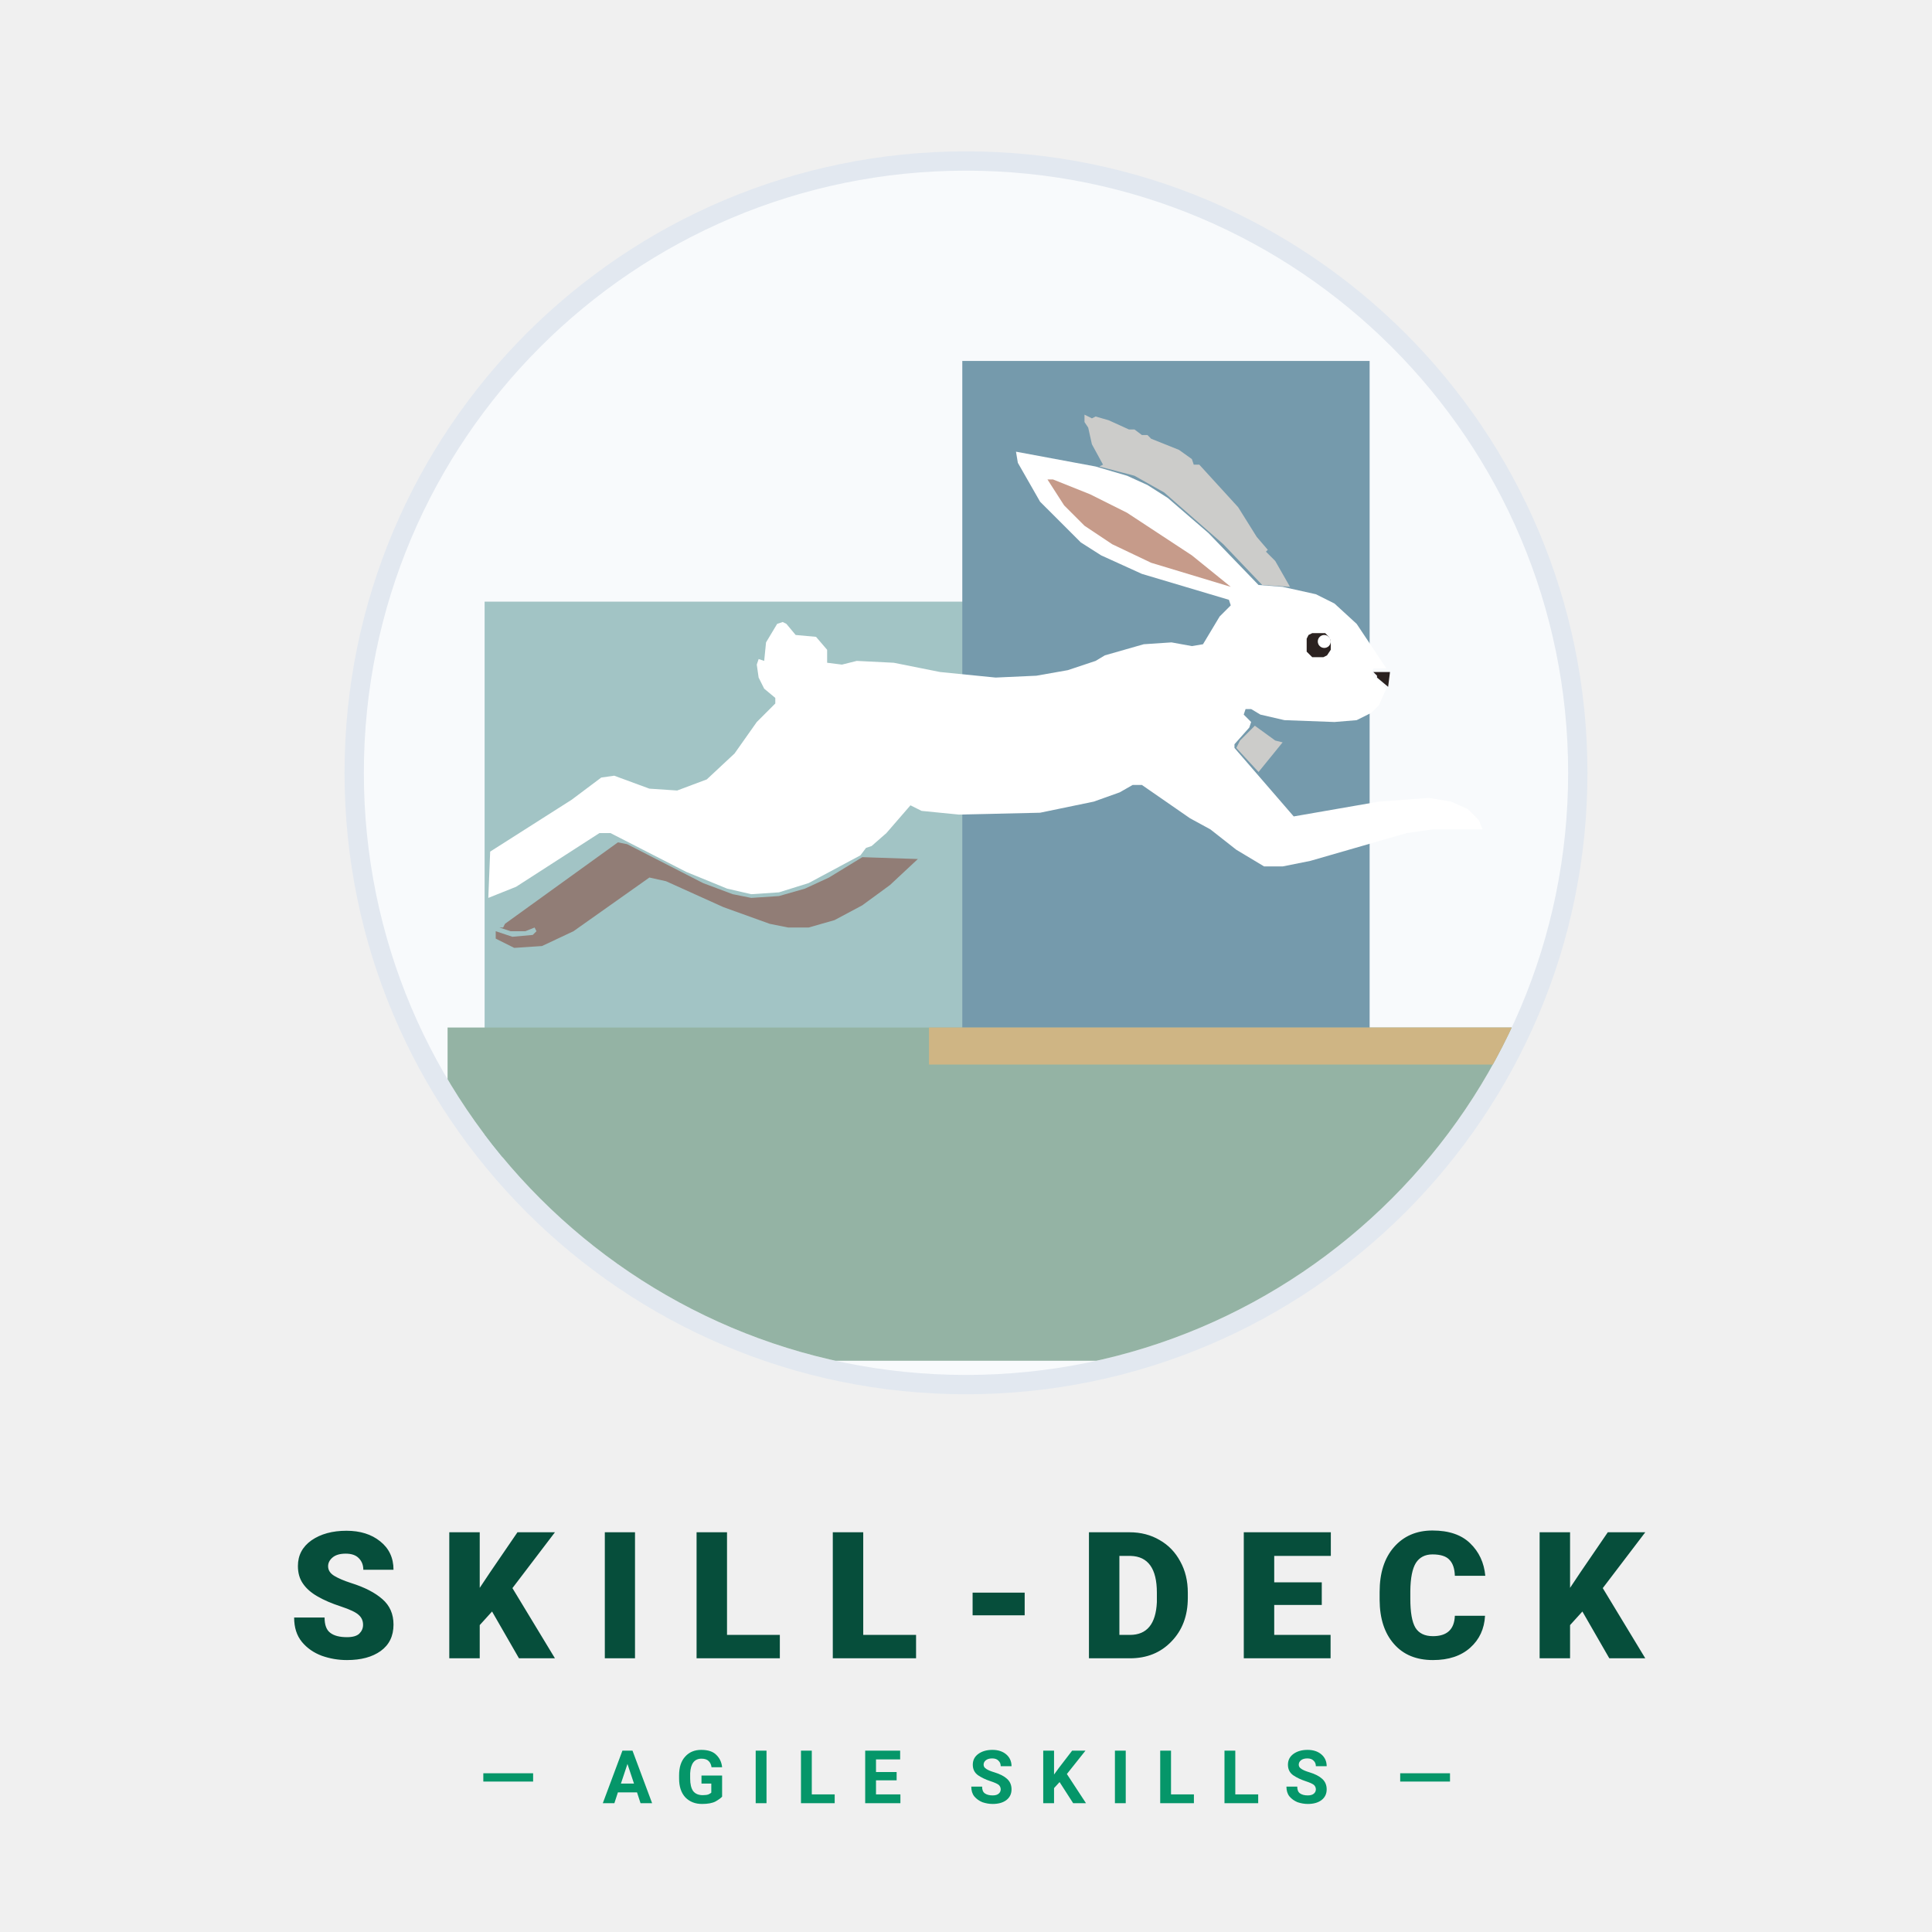
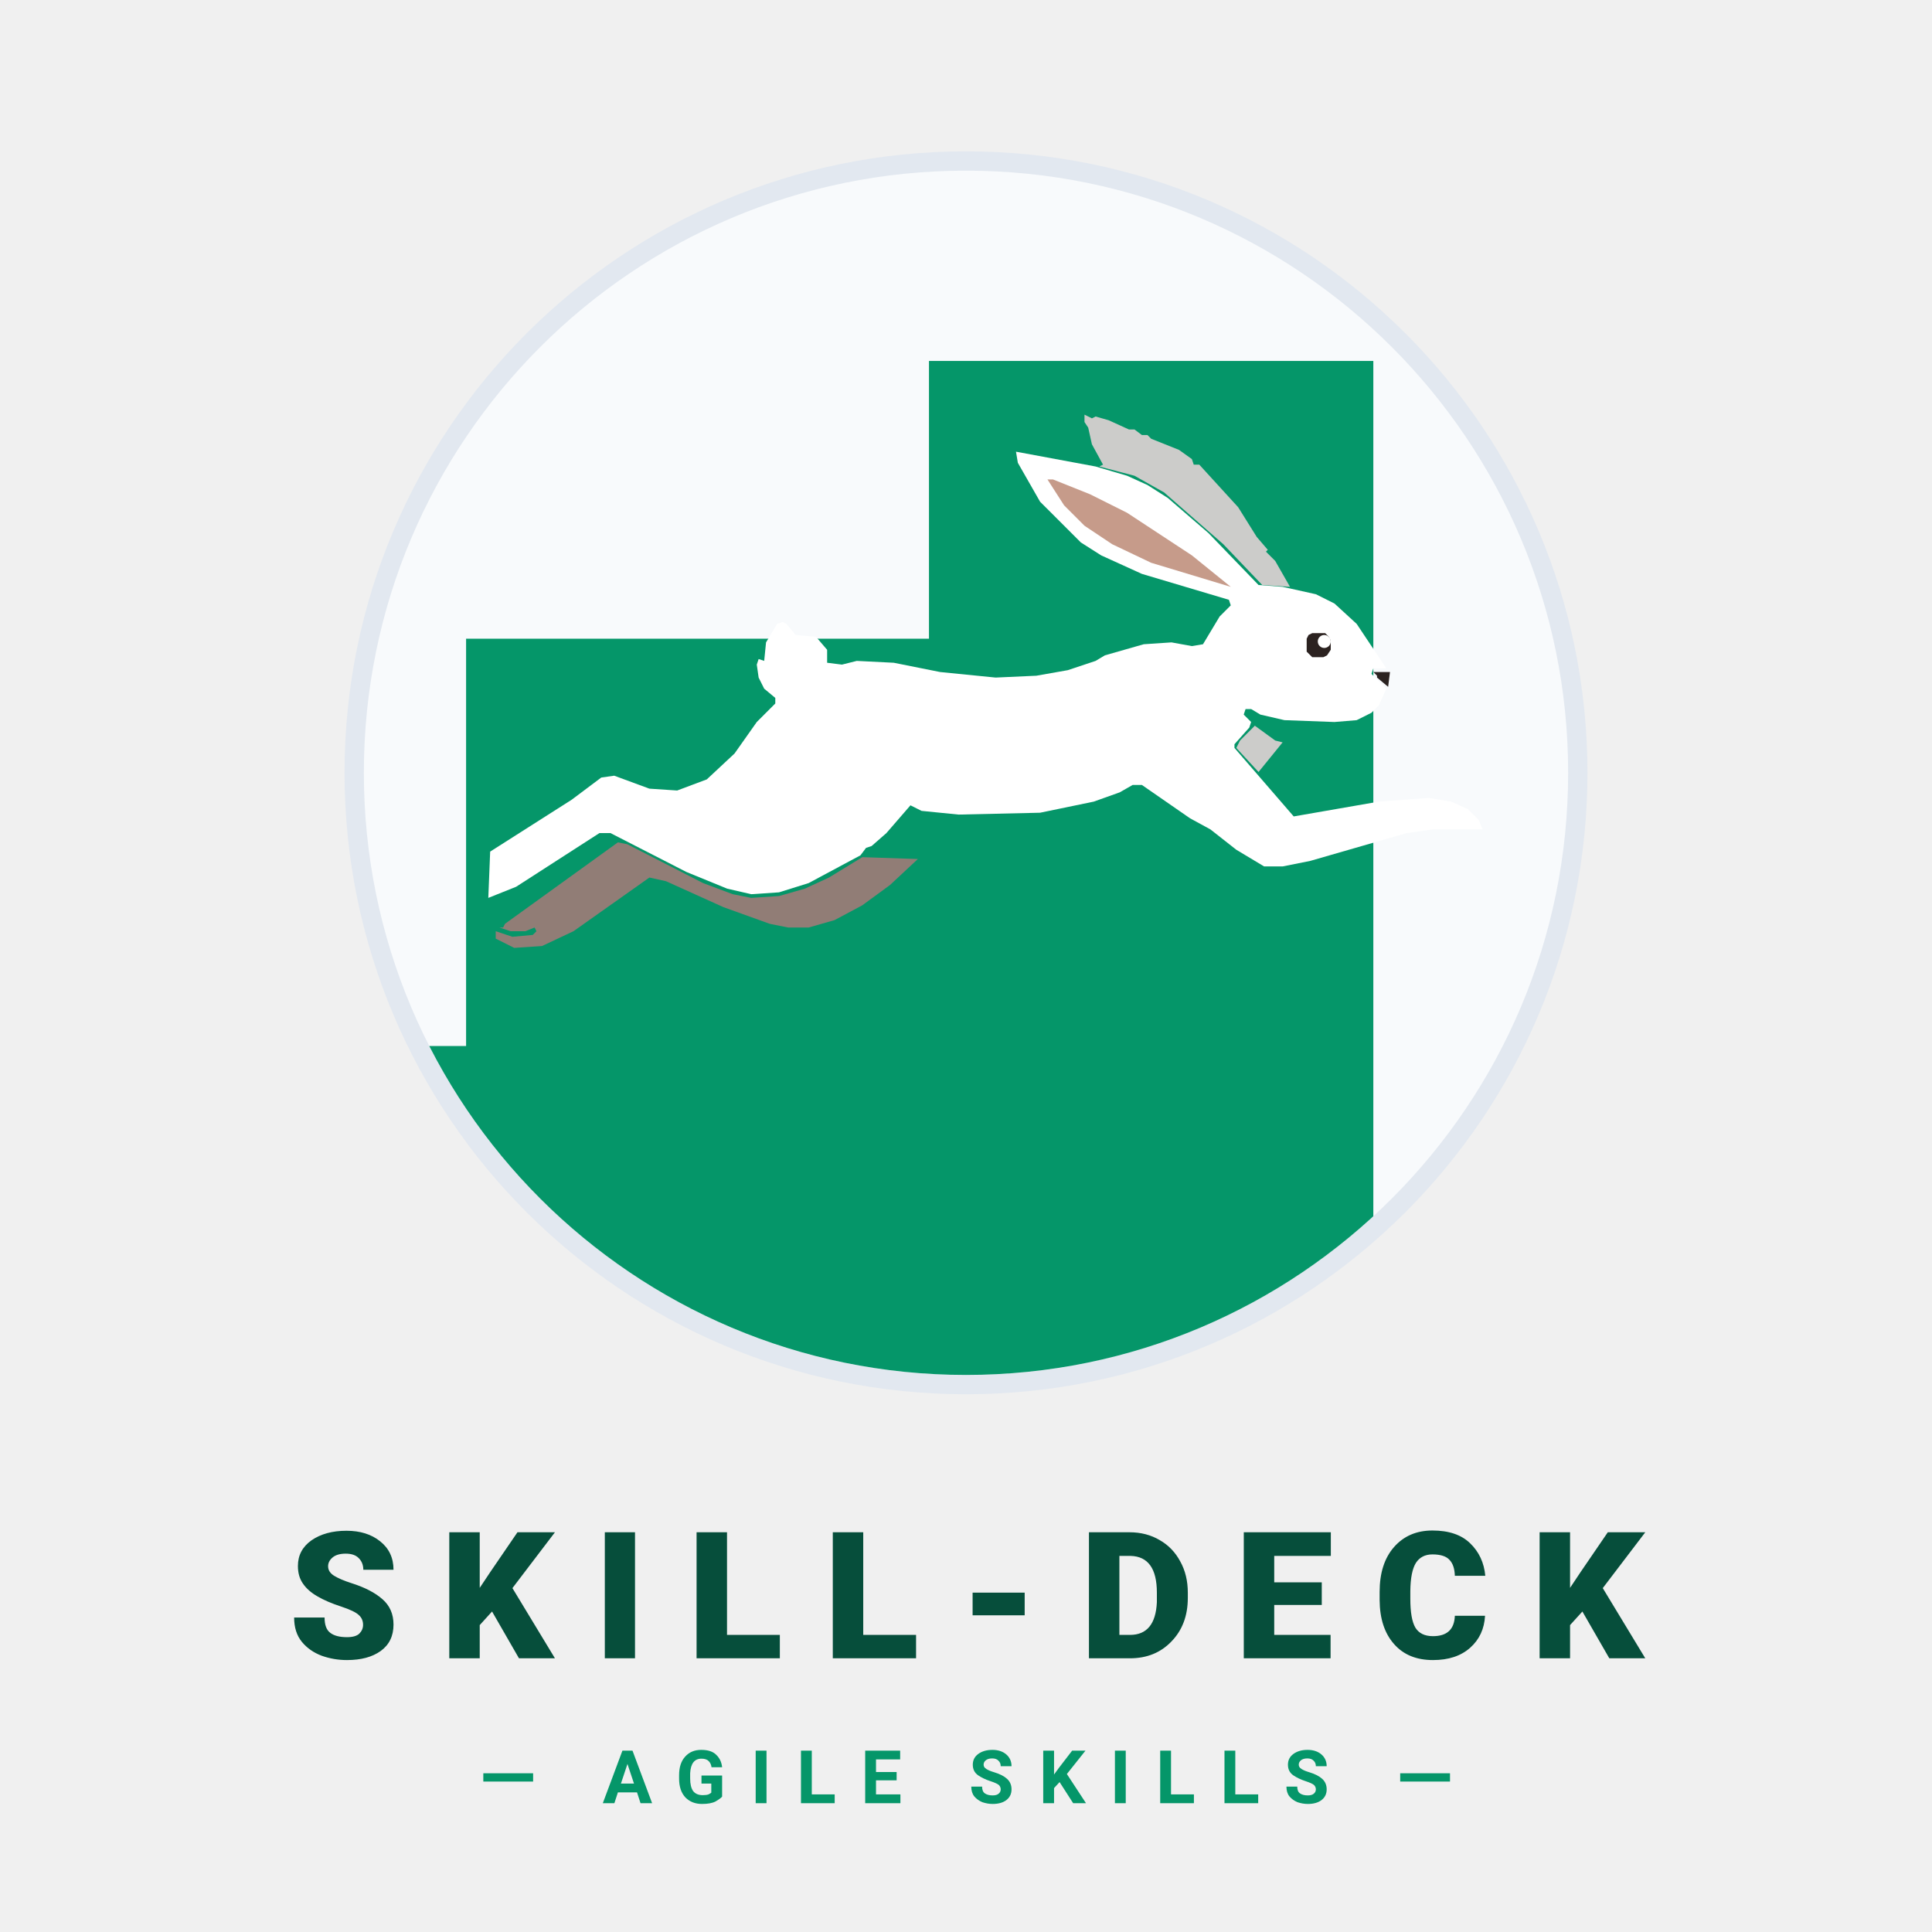
<svg xmlns="http://www.w3.org/2000/svg" viewBox="0 0 120 120" width="100%" height="100%">
  <circle cx="60" cy="48" r="38" fill="#f8fafc" stroke="#e2e8f0" stroke-width="1.2" />
  <defs>
    <clipPath id="disc-clip">
      <circle cx="60" cy="48" r="37.4" />
    </clipPath>
  </defs>
  <g clip-path="url(#disc-clip)">
    <g transform="translate(2.50, 4.02) scale(0.115)">
-       <rect x="240" y="290" width="260" height="300" fill="#a2c4c5" />
-       <rect x="498" y="160" width="220" height="430" fill="#759aac" />
-       <rect x="220" y="520" width="600" height="180" fill="#94b3a4" />
-       <rect x="480" y="520" width="360" height="20" fill="#cfb584" />
+       <path d="M 230 310                L 480 310                L 480 160                L 720 160                L 720 720                L 190 720                L 190 530                L 230 530 Z" fill="#059669" />
      <path d="M 564 189 L 564 193 L 566 196 L 568 205 L 574 216 L 572 217 L 591 222 L 607 231 L 639 259 L 660 281 L 675 282 L 667 268 L 662 263 L 663 262 L 657 255 L 647 239 L 626 216 L 623 216 L 622 213 L 615 208 L 600 202 L 598 200 L 595 200 L 591 197 L 588 197 L 577 192 L 570 190 L 568 191 Z" fill="#ccccca" />
      <path d="M 246 472 L 256 477 L 271 476 L 288 468 L 329 439 L 338 441 L 369 455 L 394 464 L 404 466 L 415 466 L 429 462 L 444 454 L 459 443 L 474 429 L 444 428 L 426 439 L 413 445 L 399 449 L 384 450 L 374 448 L 358 442 L 317 421 L 312 420 L 251 464 L 250 466 L 248 466 L 254 468 L 262 468 L 267 466 L 268 468 L 266 470 L 255 471 L 246 468 Z" fill="#917d76" />
      <path d="M 543 222 L 567 231 L 587 241 L 592 245 L 594 245 L 617 260 L 644 282 L 647 283 L 623 260 L 597 241 L 588 236 L 565 227 Z" fill="#917d76" />
      <path d="M 779 413 L 777 408 L 771 402 L 762 398 L 750 396 L 723 398 L 677 406 L 645 369 L 645 367 L 653 358 L 654 355 L 650 351 L 651 348 L 654 348 L 659 351 L 672 354 L 699 355 L 711 354 L 719 350 L 723 346 L 727 337 L 719 329 L 720 326 L 727 326 L 711 302 L 699 291 L 689 286 L 671 282 L 658 281 L 631 253 L 609 234 L 598 227 L 587 222 L 570 217 L 527 209 L 528 215 L 540 236 L 562 258 L 573 265 L 595 275 L 642 289 L 643 292 L 637 298 L 628 313 L 622 314 L 611 312 L 596 313 L 575 319 L 570 322 L 555 327 L 538 330 L 516 331 L 486 328 L 461 323 L 441 322 L 433 324 L 425 323 L 425 316 L 419 309 L 408 308 L 403 302 L 401 301 L 398 302 L 392 312 L 391 322 L 388 321 L 387 324 L 388 331 L 391 337 L 397 342 L 397 345 L 387 355 L 375 372 L 360 386 L 344 392 L 329 391 L 310 384 L 303 385 L 287 397 L 243 425 L 242 450 L 257 444 L 302 415 L 308 415 L 349 436 L 371 445 L 384 448 L 399 447 L 415 442 L 443 427 L 446 423 L 449 422 L 457 415 L 470 400 L 476 403 L 496 405 L 540 404 L 569 398 L 583 393 L 590 389 L 595 389 L 621 407 L 632 413 L 646 424 L 661 433 L 671 433 L 686 430 L 738 415 L 752 413 Z" fill="#ffffff" />
      <path d="M 656 357 L 648 365 L 646 369 L 658 382 L 671 366 L 667 365 Z" fill="#ccccca" />
      <path d="" fill="#ccccca" />
      <path d="M 544 224 L 553 238 L 564 249 L 579 259 L 600 269 L 643 282 L 622 265 L 587 242 L 567 232 L 547 224 Z" fill="#c69b8a" />
      <path d="M 685 308 L 684 310 L 684 317 L 687 320 L 693 320 L 695 319 L 697 316 L 697 311 L 696 309 L 694 307 L 687 307 Z" fill="#2b2220" />
      <circle cx="693.5" cy="311.5" r="3.5" fill="#ffffff" />
      <path d="M 720 328 L 722 330 L 722 331 L 728 336 L 729 328 Z" fill="#2b2220" />
    </g>
  </g>
  <text x="60" y="103" font-family="-apple-system, BlinkMacSystemFont, 'Segoe UI', Roboto, sans-serif" font-weight="900" font-size="11" fill="#064e3b" letter-spacing="2.5" text-anchor="middle">SKILL-DECK</text>
  <text x="60" y="112" font-family="-apple-system, BlinkMacSystemFont, 'Segoe UI', Roboto, sans-serif" font-weight="700" font-size="4.6" fill="#059669" letter-spacing="1.5" text-anchor="middle">― AGILE SKILLS ―</text>
</svg>
